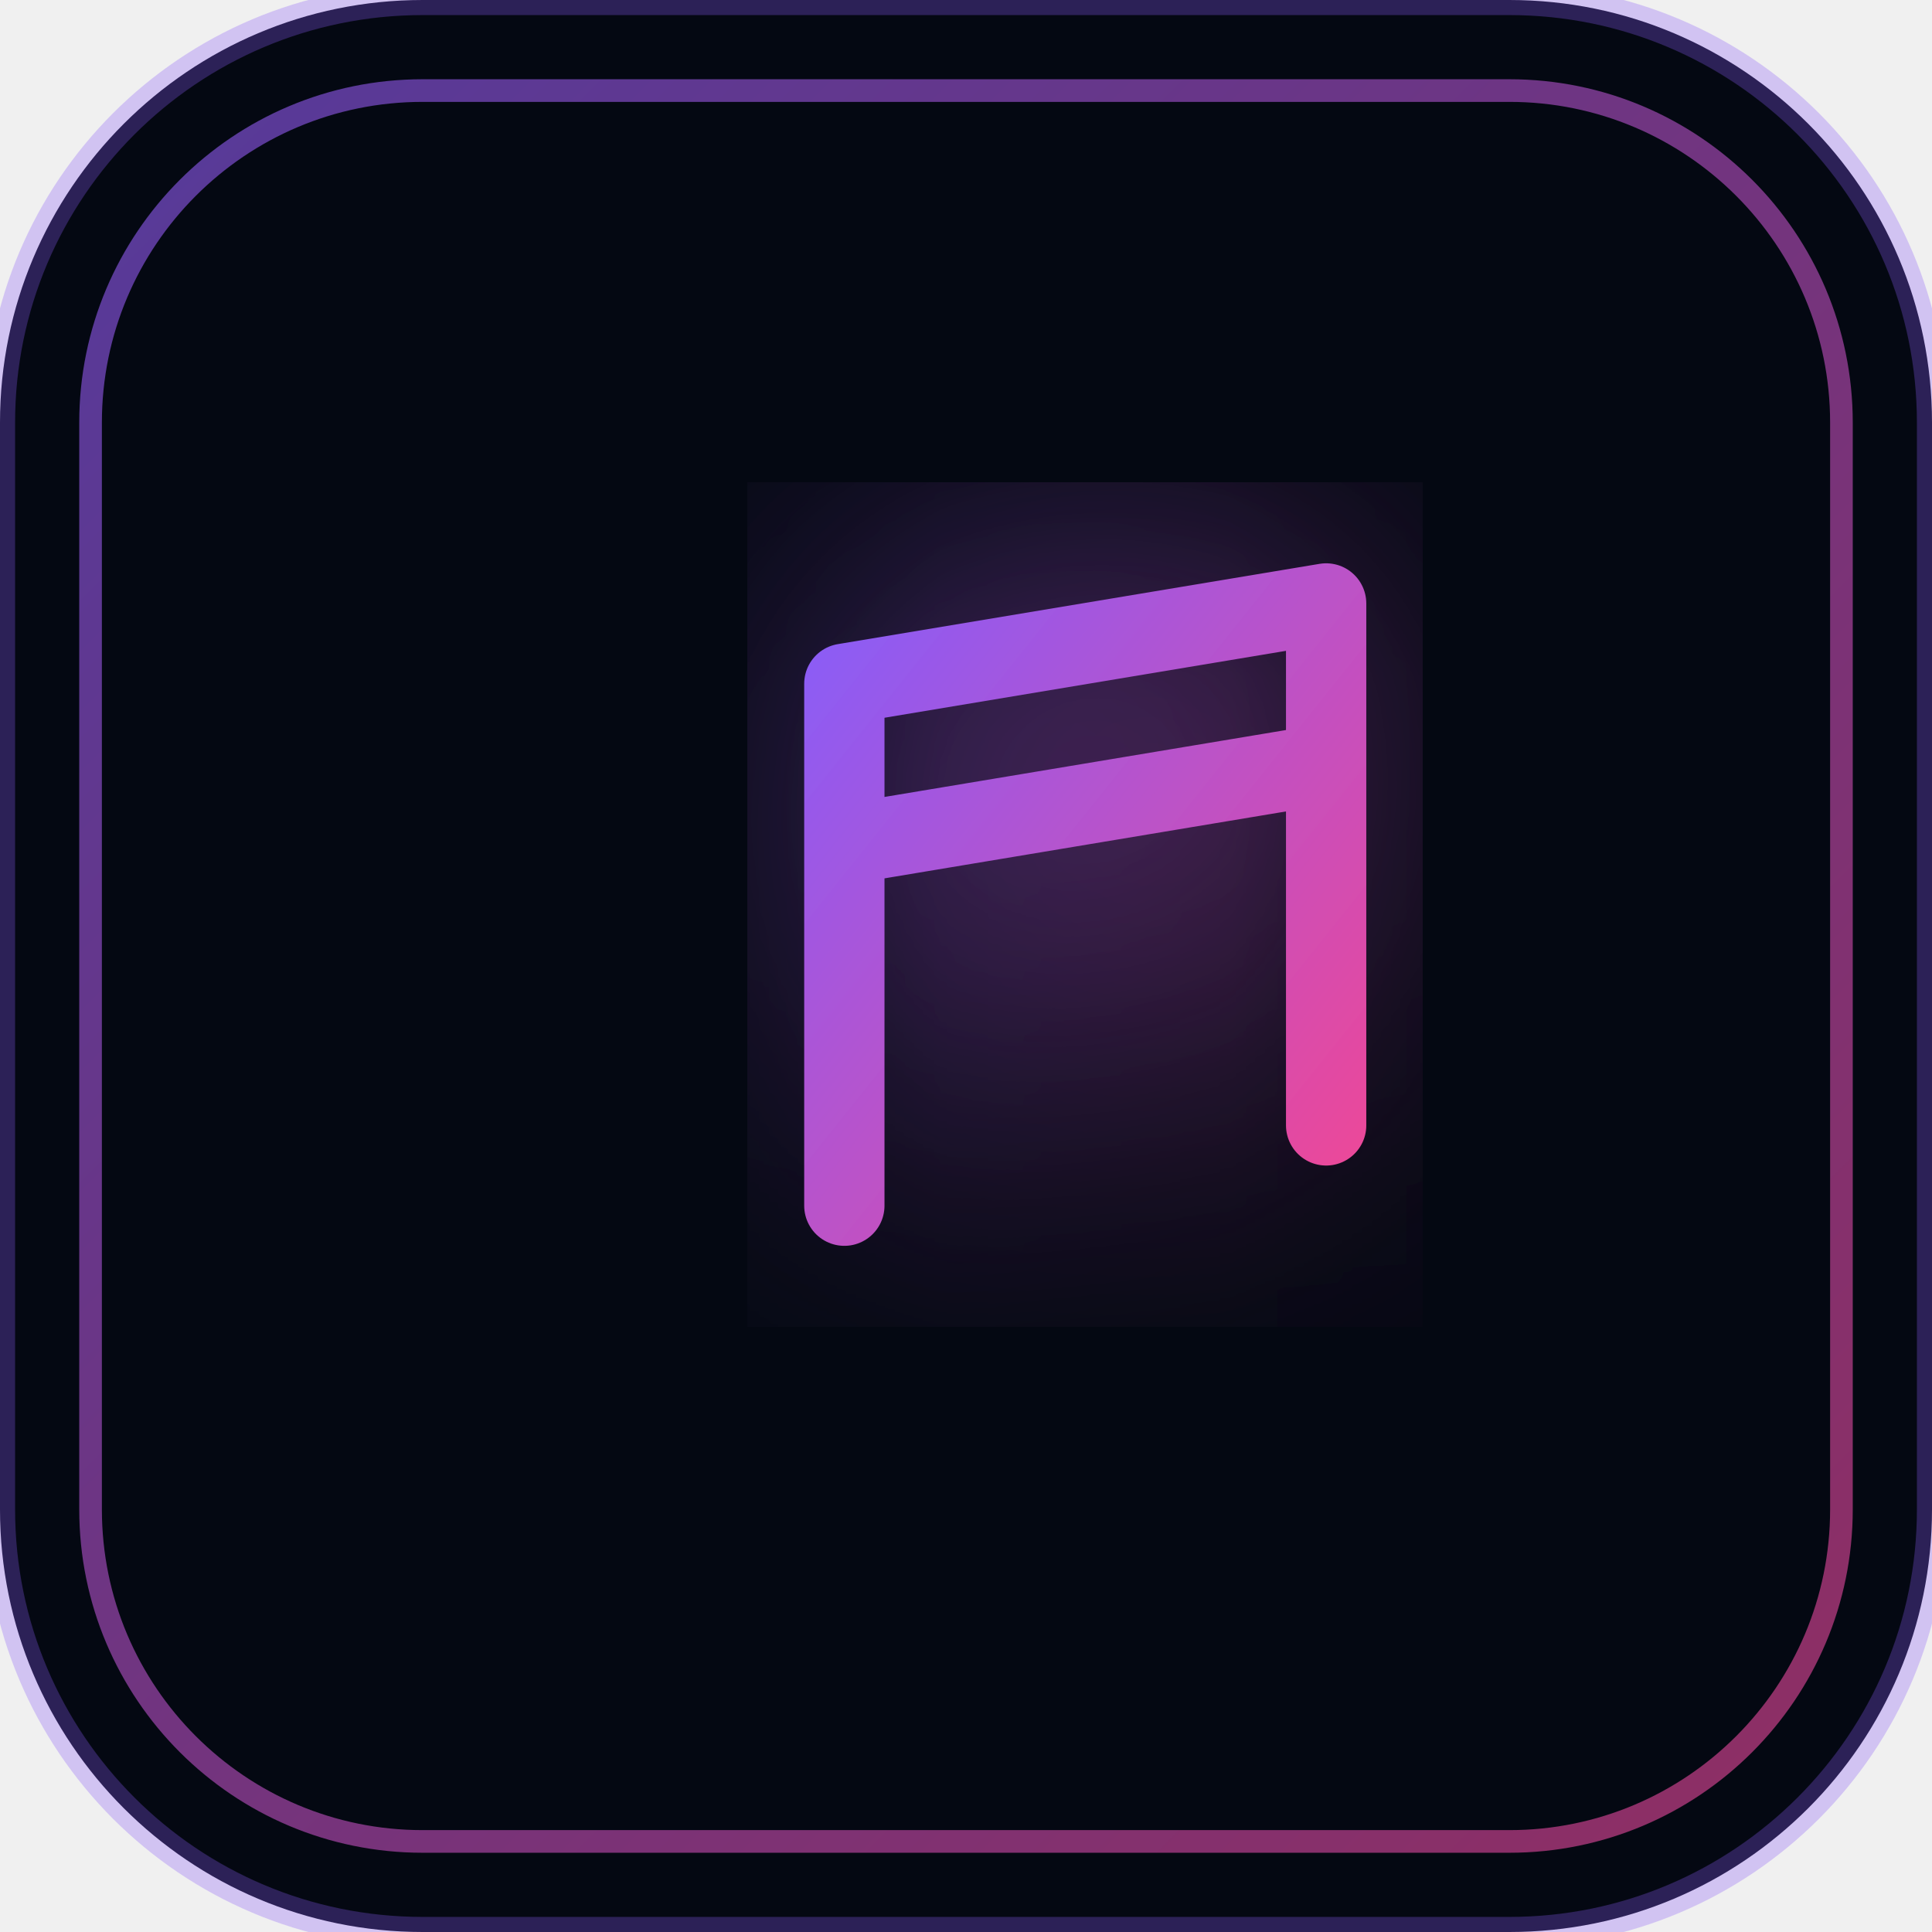
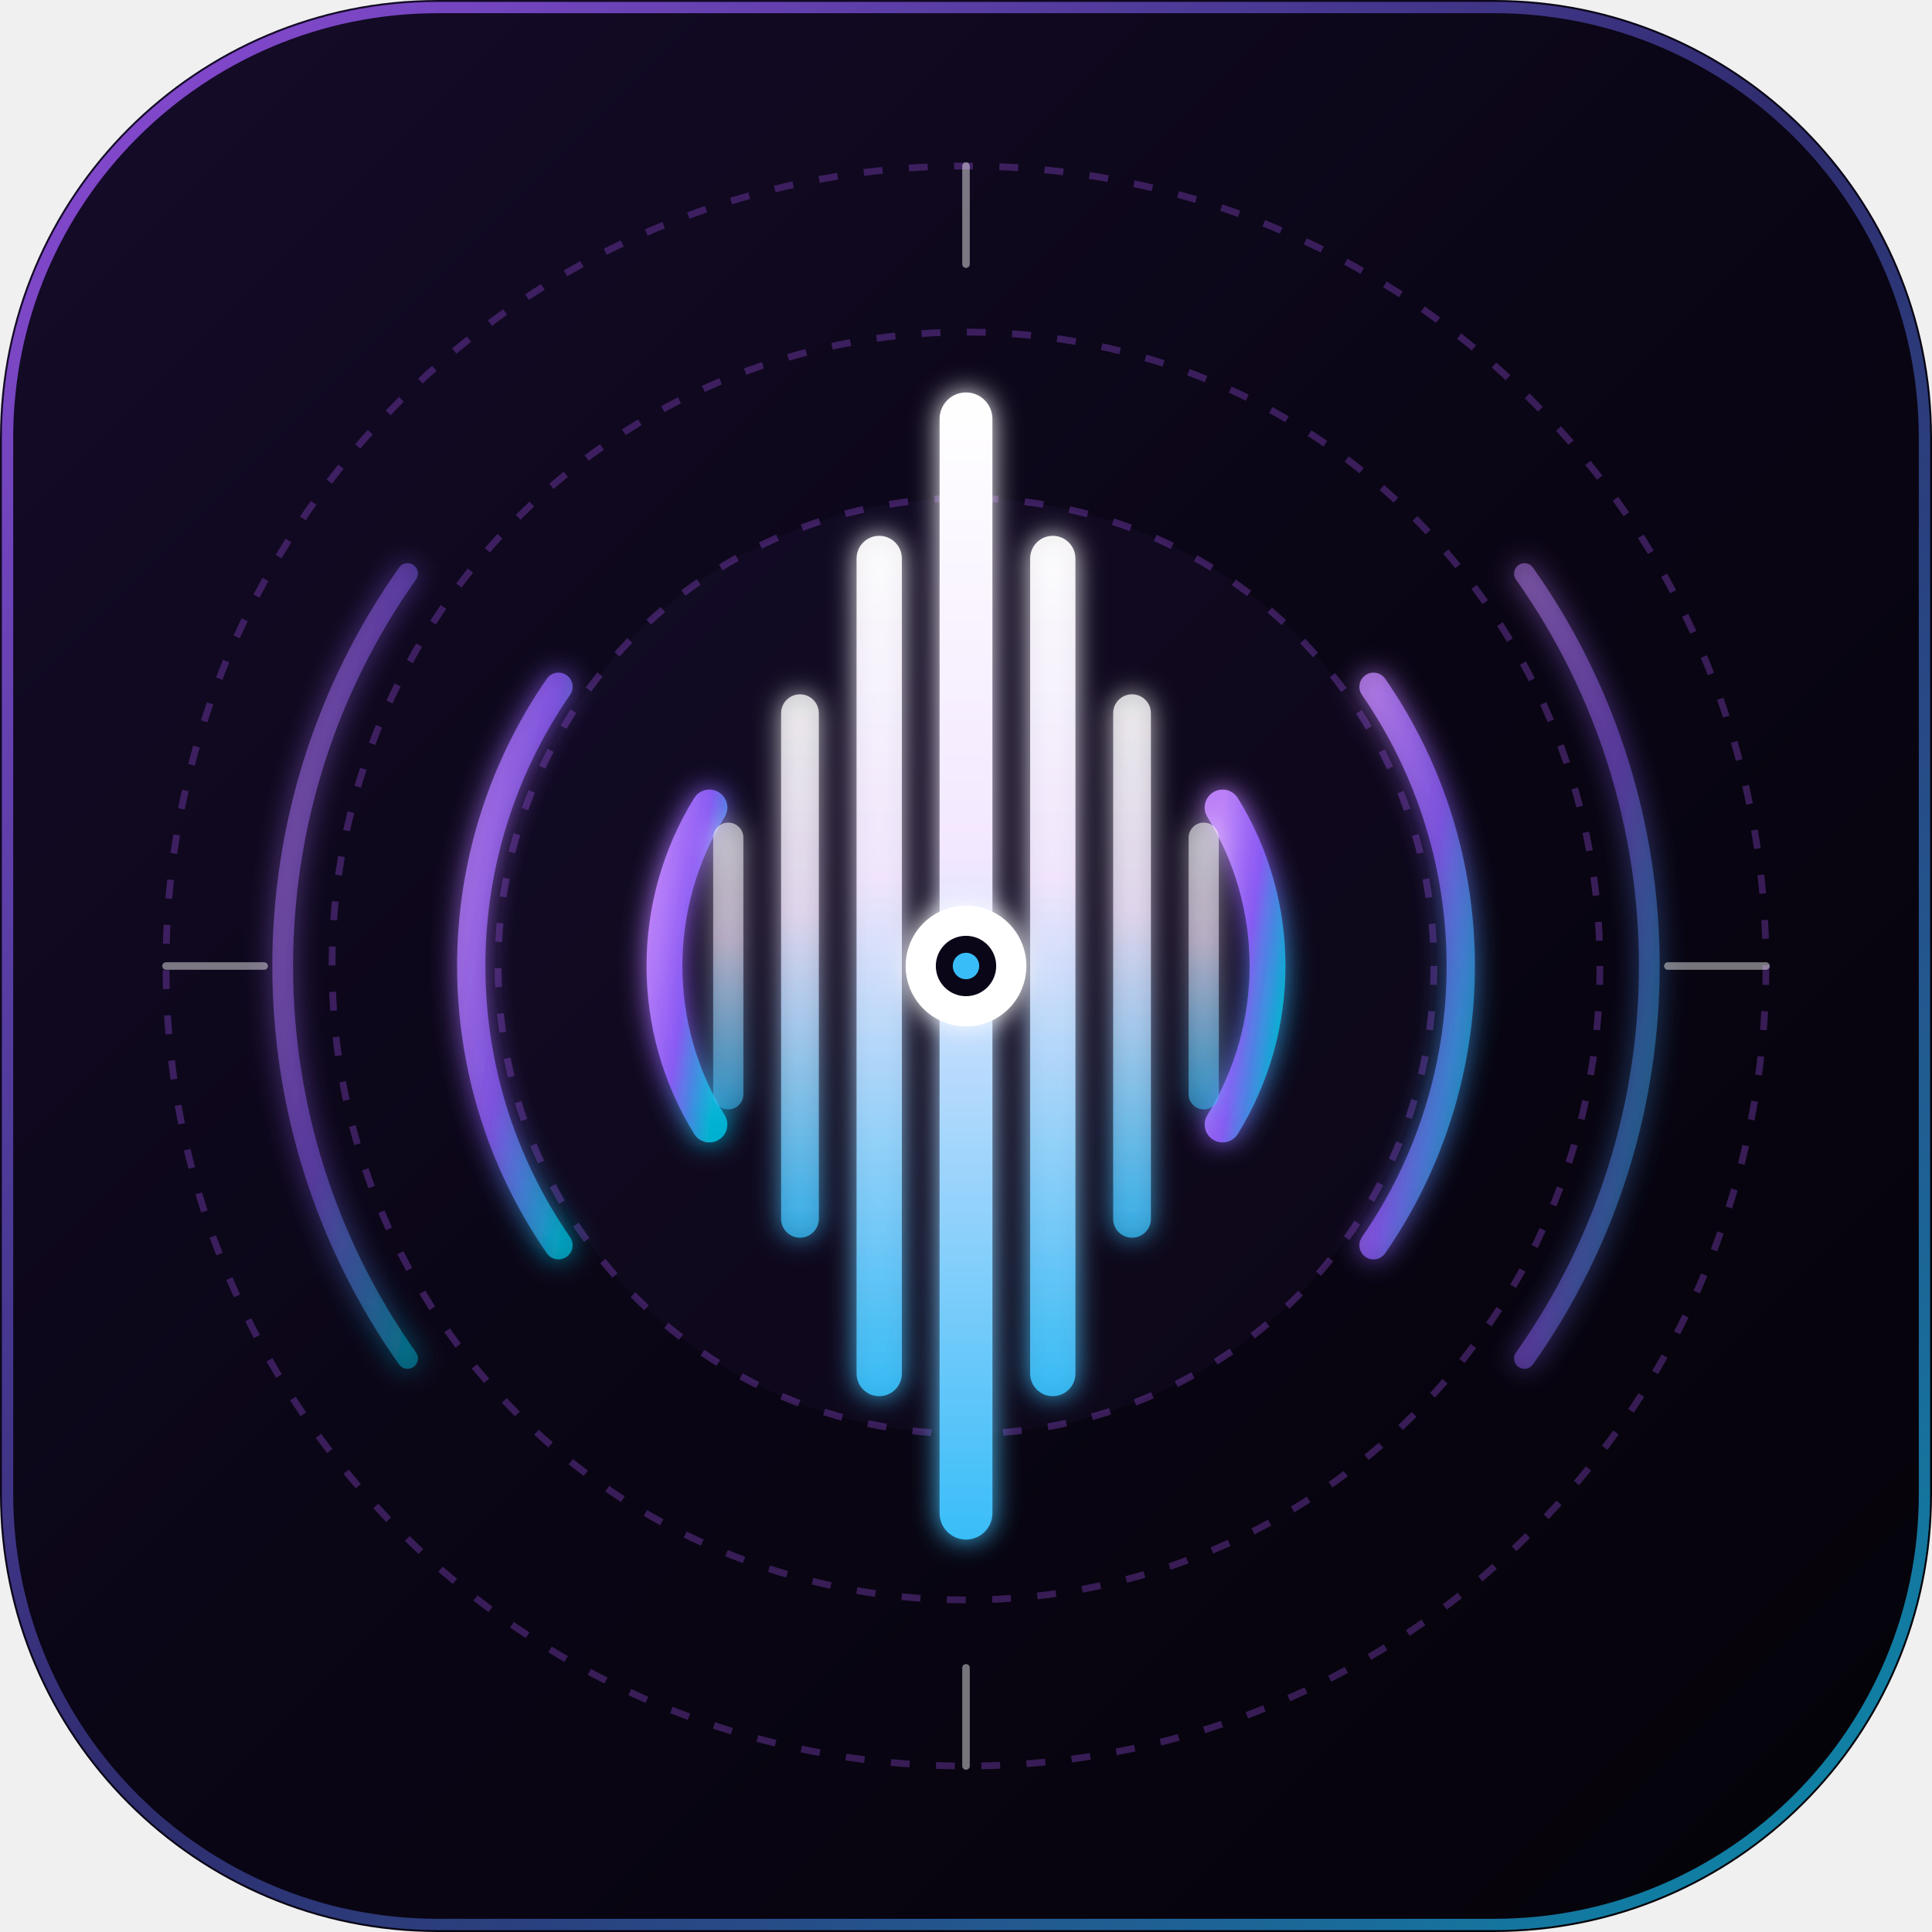
- <svg xmlns="http://www.w3.org/2000/svg" viewBox="0 0 128 128" width="128" height="128">
+ <svg xmlns="http://www.w3.org/2000/svg" viewBox="0 0 512 512" width="512" height="512">
  <defs>
-     <linearGradient id="grad" x1="0%" y1="0%" x2="100%" y2="100%">
-       <stop offset="0%" stop-color="#8b5cf6" />
-       <stop offset="100%" stop-color="#ec4899" />
+     <linearGradient id="aurBg" x1="0%" y1="0%" x2="100%" y2="100%">
+       <stop offset="0%" stop-color="#160c2b" />
+       <stop offset="45%" stop-color="#0b0617" />
+       <stop offset="100%" stop-color="#040208" />
    </linearGradient>
-     <filter id="glow" x="-20%" y="-20%" width="140%" height="140%">
-       <feGaussianBlur stdDeviation="6" result="blur" />
-       <feComposite in="SourceGraphic" in2="blur" operator="over" />
+     <linearGradient id="aurBorder" x1="0%" y1="0%" x2="100%" y2="100%">
+       <stop offset="0%" stop-color="#a855f7" stop-opacity="0.85" />
+       <stop offset="50%" stop-color="#6366f1" stop-opacity="0.4" />
+       <stop offset="100%" stop-color="#06b6d4" stop-opacity="0.8" />
+     </linearGradient>
+     <linearGradient id="sonicGrad" x1="0%" y1="0%" x2="100%" y2="100%">
+       <stop offset="0%" stop-color="#c084fc" />
+       <stop offset="50%" stop-color="#8b5cf6" />
+       <stop offset="100%" stop-color="#06b6d4" />
+     </linearGradient>
+     <linearGradient id="coreGrad" x1="0%" y1="0%" x2="0%" y2="100%">
+       <stop offset="0%" stop-color="#ffffff" />
+       <stop offset="40%" stop-color="#f3e8ff" />
+       <stop offset="100%" stop-color="#38bdf8" />
+     </linearGradient>
+     <filter id="crispGlow" x="-20%" y="-20%" width="140%" height="140%">
+       <feGaussianBlur stdDeviation="3.5" result="blur" />
+       <feMerge>
+         <feMergeNode in="blur" />
+         <feMergeNode in="SourceGraphic" />
+       </feMerge>
    </filter>
  </defs>
-   <rect width="128" height="128" rx="28" fill="#040812" stroke="#8b5cf6" stroke-width="2" stroke-opacity="0.3" />
-   <rect x="6" y="6" width="116" height="116" rx="22" fill="none" stroke="url(#grad)" stroke-width="1.5" stroke-opacity="0.6" />
-   <g transform="translate(32, 32) scale(2.66)" fill="none" stroke="url(#grad)" stroke-width="2" stroke-linecap="round" stroke-linejoin="round" filter="url(#glow)">
-     <path d="M9 18V5l12-2v13M9 9l12-2" />
+   <rect width="512" height="512" rx="116" fill="url(#aurBg)" />
+   <rect x="2" y="2" width="508" height="508" rx="114" fill="none" stroke="url(#aurBorder)" stroke-width="3" />
+   <g opacity="0.3" stroke="#a855f7" stroke-width="1.8" fill="none" stroke-dasharray="5 7">
+     <circle cx="256" cy="256" r="212" />
+     <circle cx="256" cy="256" r="168" />
+     <circle cx="256" cy="256" r="124" />
+   </g>
+   <circle cx="256" cy="256" r="124" fill="rgba(139, 92, 246, 0.04)" />
+   <g stroke="url(#sonicGrad)" fill="none" stroke-linecap="round" filter="url(#crispGlow)">
+     <path d="M 108 152 A 180 180 0 0 0 108 360" stroke-width="5.5" opacity="0.45" />
+     <path d="M 148 182 A 130 130 0 0 0 148 330" stroke-width="7.5" opacity="0.75" />
+     <path d="M 188 214 A 80 80 0 0 0 188 298" stroke-width="9.5" opacity="0.95" />
+     <path d="M 324 214 A 80 80 0 0 1 324 298" stroke-width="9.5" opacity="0.95" />
+     <path d="M 364 182 A 130 130 0 0 1 364 330" stroke-width="7.5" opacity="0.75" />
+     <path d="M 404 152 A 180 180 0 0 1 404 360" stroke-width="5.5" opacity="0.45" />
+   </g>
+   <g fill="url(#coreGrad)" filter="url(#crispGlow)">
+     <rect x="249" y="104" width="14" height="304" rx="7" />
+     <rect x="227" y="142" width="12" height="228" rx="6" opacity="0.92" />
+     <rect x="273" y="142" width="12" height="228" rx="6" opacity="0.92" />
+     <rect x="207" y="184" width="10" height="144" rx="5" opacity="0.75" />
+     <rect x="295" y="184" width="10" height="144" rx="5" opacity="0.75" />
+     <rect x="189" y="218" width="8" height="76" rx="4" opacity="0.55" />
+     <rect x="315" y="218" width="8" height="76" rx="4" opacity="0.55" />
+   </g>
+   <circle cx="256" cy="256" r="16" fill="#ffffff" filter="url(#crispGlow)" />
+   <circle cx="256" cy="256" r="8" fill="#0b0617" />
+   <circle cx="256" cy="256" r="3.5" fill="#38bdf8" />
+   <g stroke="rgba(255, 255, 255, 0.45)" stroke-width="2" stroke-linecap="round">
+     <line x1="256" y1="44" x2="256" y2="70" />
+     <line x1="256" y1="442" x2="256" y2="468" />
+     <line x1="44" y1="256" x2="70" y2="256" />
+     <line x1="442" y1="256" x2="468" y2="256" />
  </g>
</svg>
